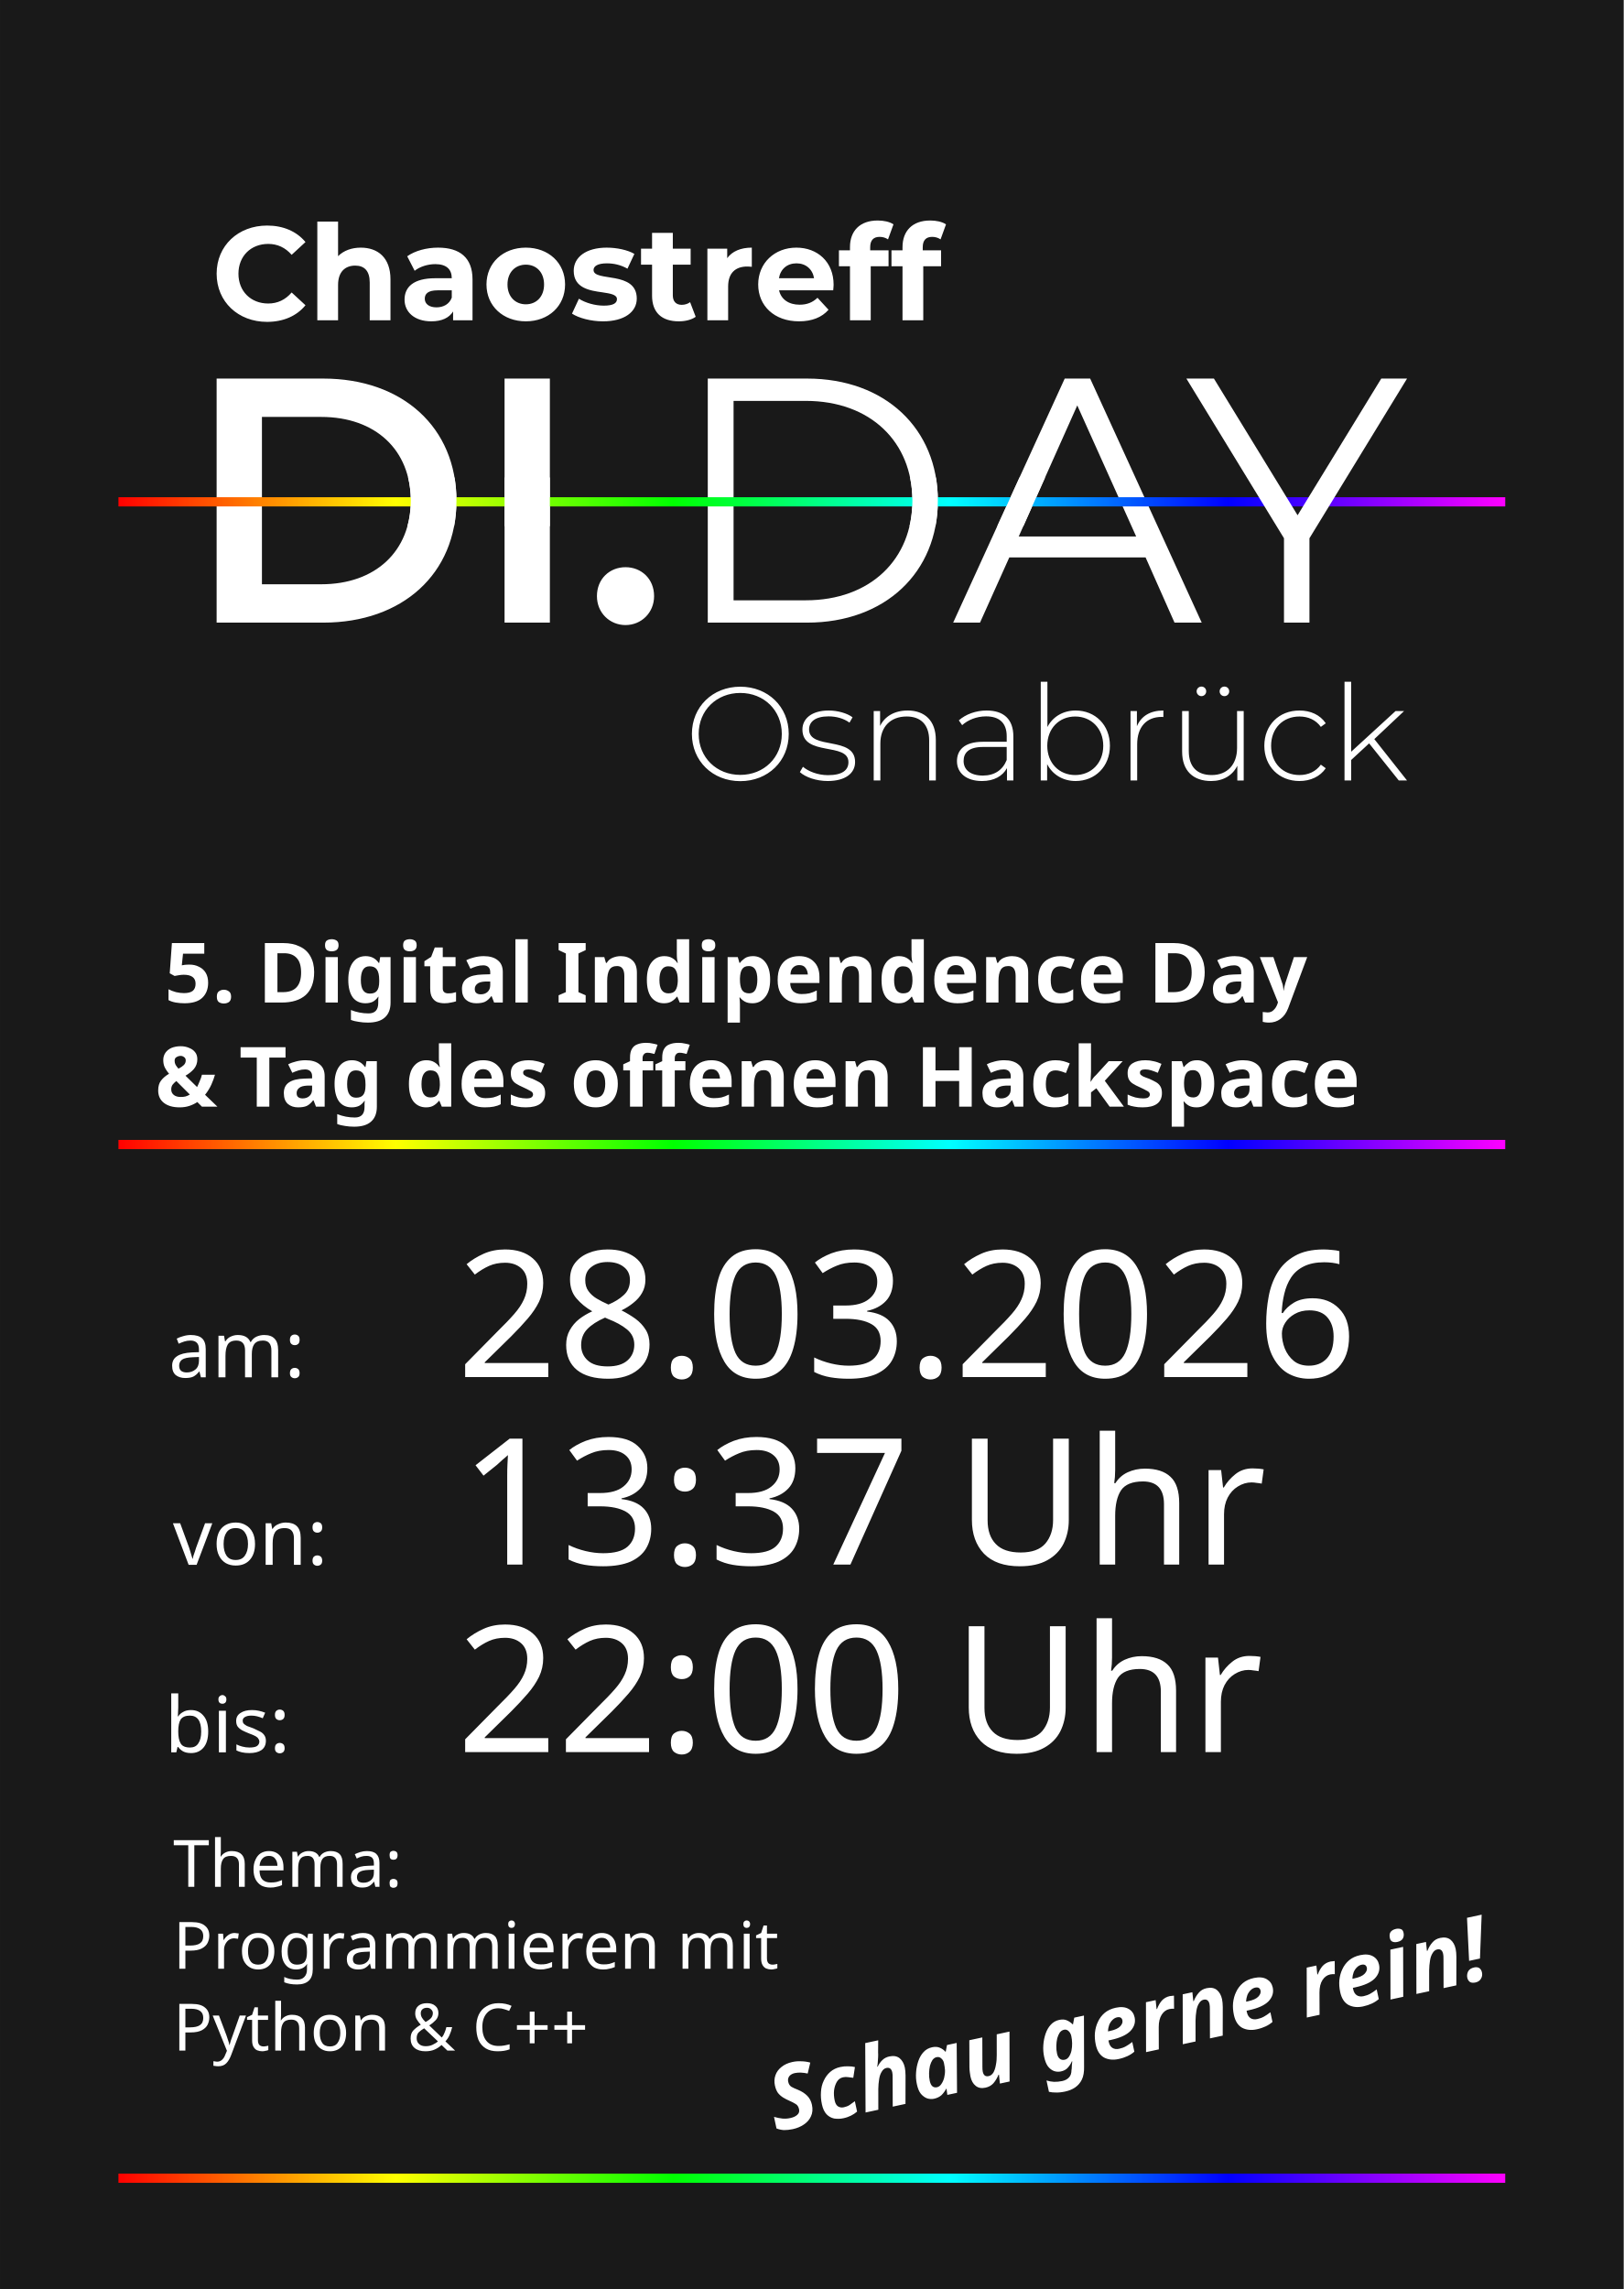
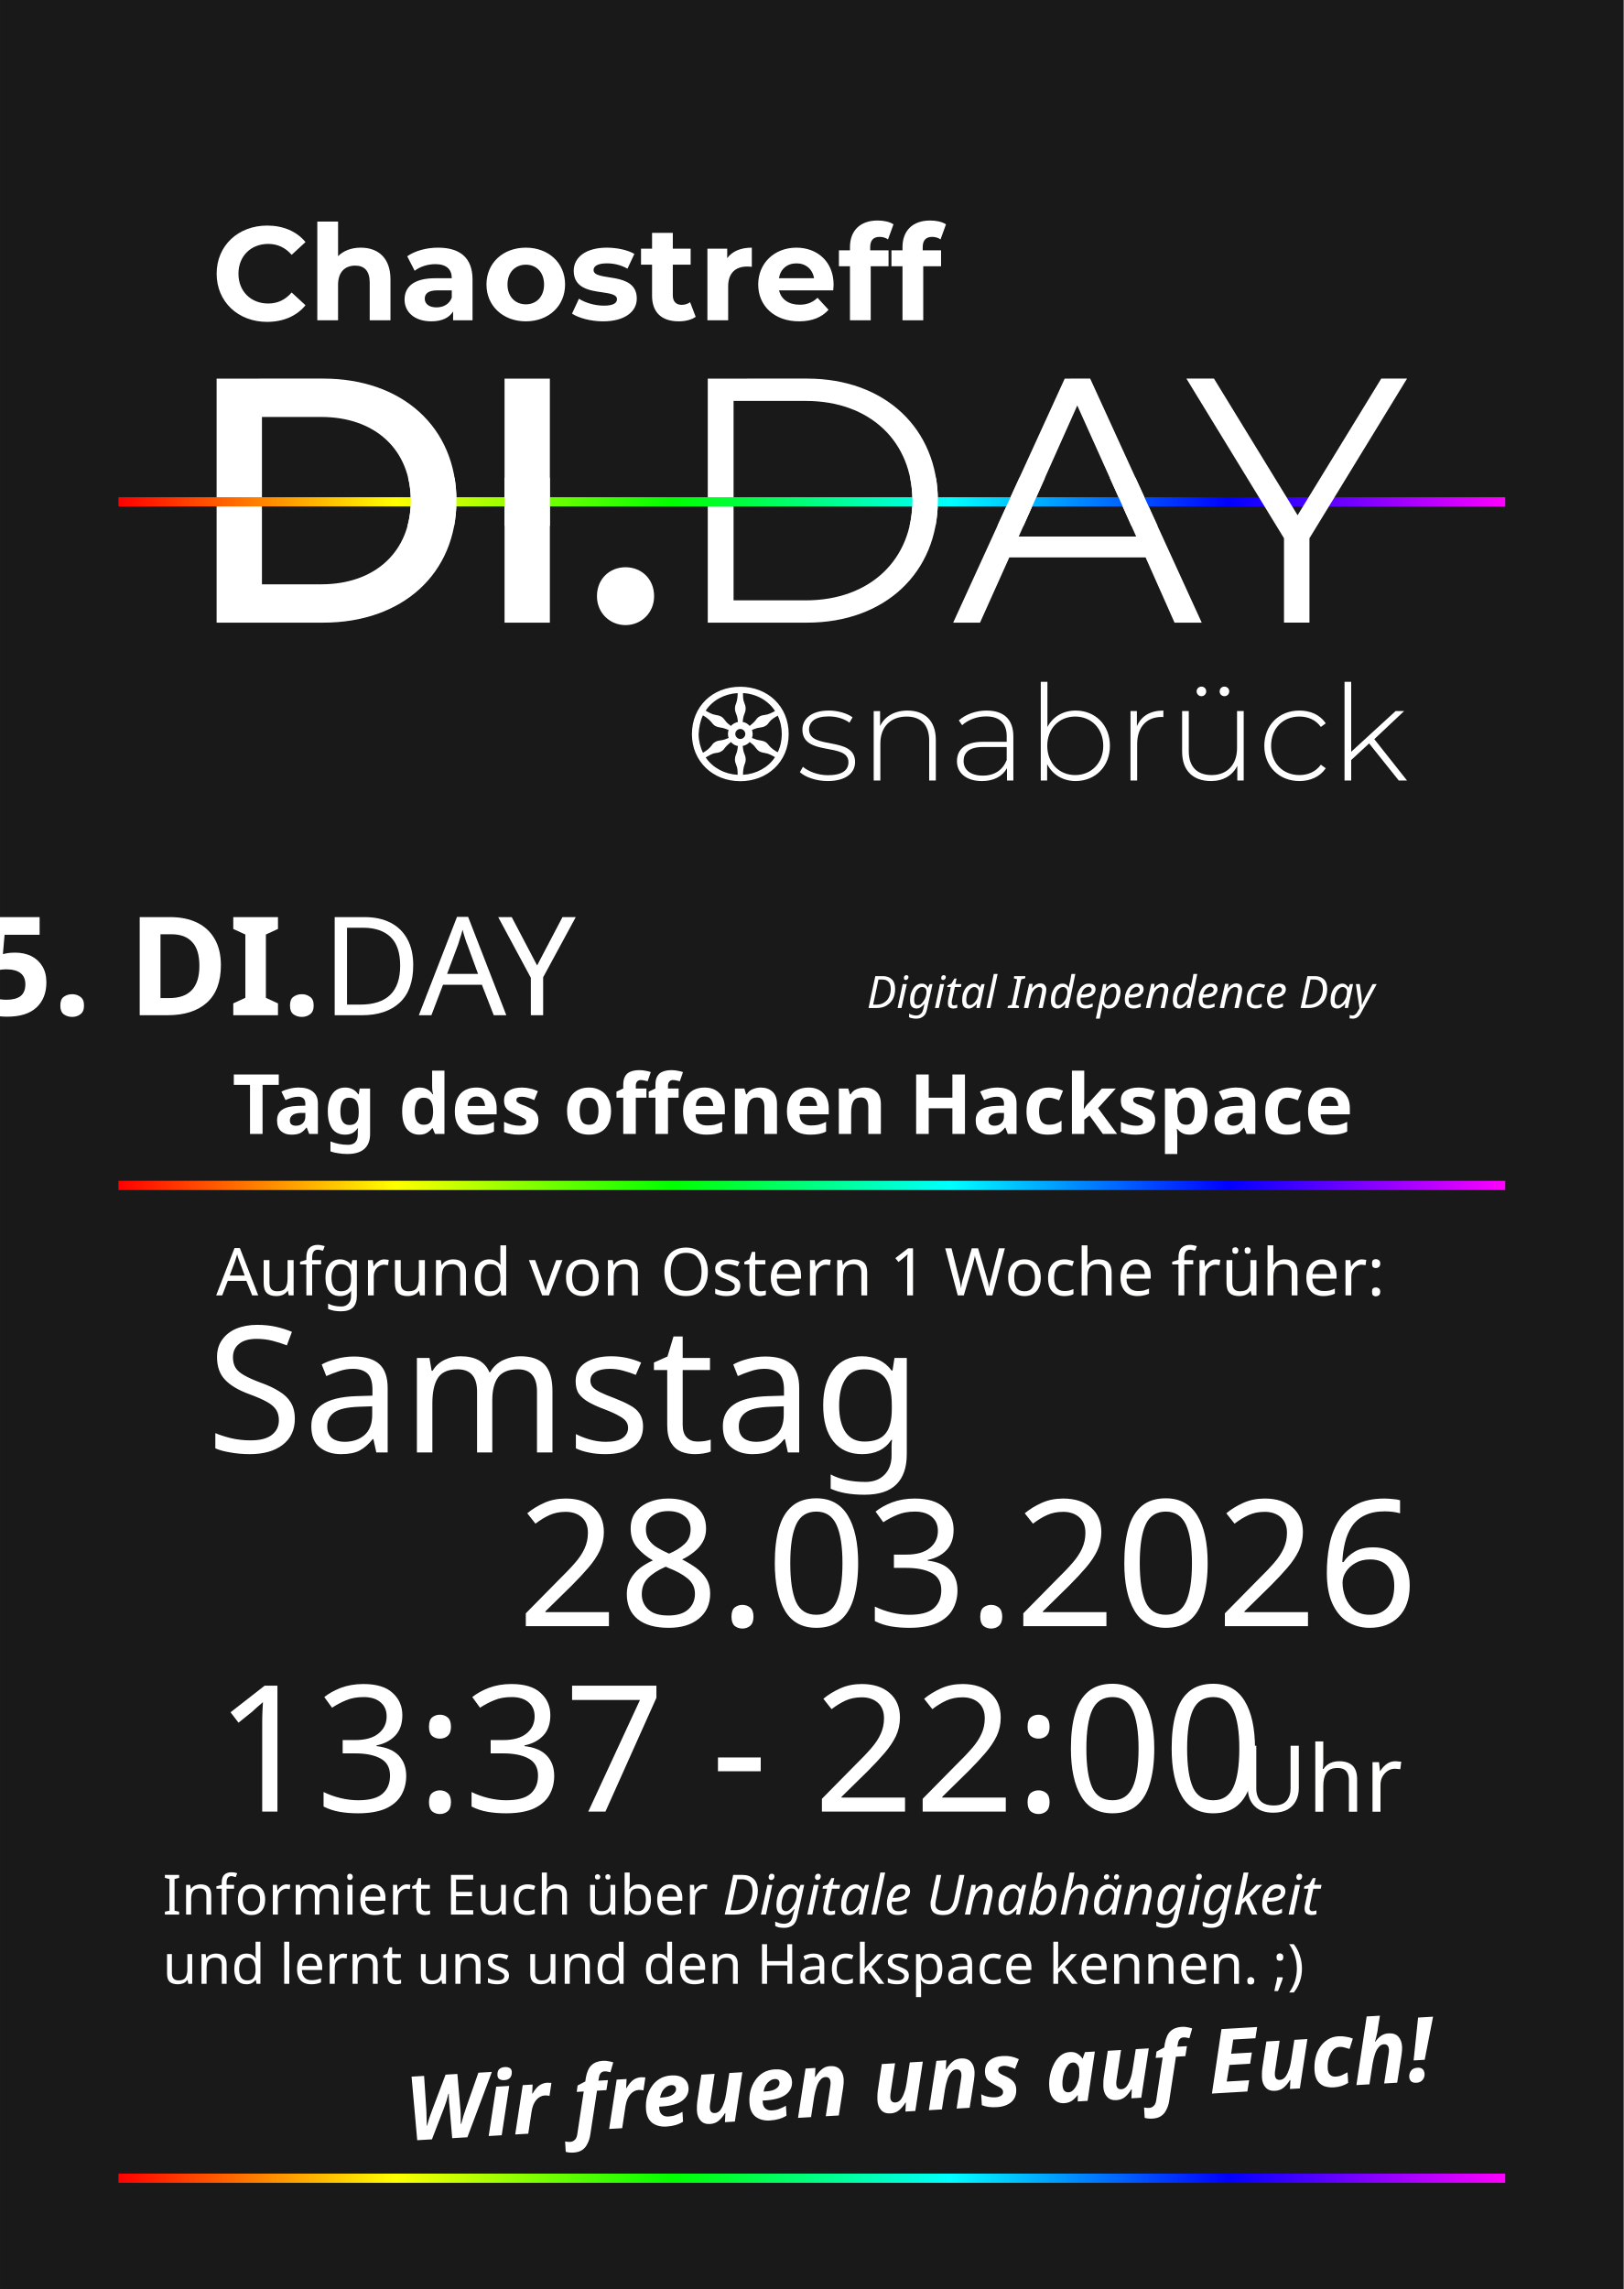
<svg xmlns="http://www.w3.org/2000/svg" xmlns:xlink="http://www.w3.org/1999/xlink" width="105mm" height="148mm" viewBox="0 0 105 148" version="1.1" id="svg240">
  <defs id="defs237">
    <rect x="324.186" y="276.804" width="12.242" height="16.177" id="rect1965" />
    <linearGradient id="linearGradient1146">
      <stop style="stop-color:#ff0000;stop-opacity:1;" offset="0" id="stop1142" />
      <stop style="stop-color:#ffff00;stop-opacity:1;" offset="0.2" id="stop1144" />
      <stop style="stop-color:#00ff00;stop-opacity:1;" offset="0.4" id="stop4054" />
      <stop style="stop-color:#00ffff;stop-opacity:1;" offset="0.6" id="stop4056" />
      <stop style="stop-color:#0000ff;stop-opacity:1;" offset="0.8" id="stop4058" />
      <stop style="stop-color:#ff00ff;stop-opacity:1;" offset="1" id="stop4060" />
    </linearGradient>
-     <linearGradient xlink:href="#linearGradient1146" id="linearGradient1148" x1="48.798" y1="138.62" x2="118.797" y2="138.62" gradientUnits="userSpaceOnUse" gradientTransform="matrix(1.974243,0,0,1.974243,-65.73686,-115.0498)" />
-     <linearGradient xlink:href="#linearGradient1146" id="linearGradient2058" gradientUnits="userSpaceOnUse" gradientTransform="matrix(1.281155,0,0,1.281155,-36.05958,5.026303)" x1="48.798" y1="138.62" x2="118.797" y2="138.62" />
+     <linearGradient xlink:href="#linearGradient1146" id="linearGradient2058" gradientUnits="userSpaceOnUse" gradientTransform="matrix(1.281155,0,0,1.281155,-36.05958,7.672136)" x1="48.798" y1="138.62" x2="118.797" y2="138.62" />
    <linearGradient xlink:href="#linearGradient1146" id="linearGradient2156" gradientUnits="userSpaceOnUse" gradientTransform="matrix(1.281155,0,0,1.281155,-36.05957,71.86272)" x1="48.798" y1="138.62" x2="118.797" y2="138.62" />
+     <linearGradient xlink:href="#linearGradient1146" id="linearGradient1148" x1="48.798" y1="138.62" x2="118.797" y2="138.62" gradientUnits="userSpaceOnUse" gradientTransform="matrix(1.28116,0,0,1.28116,-36.06,-36.52752)" />
  </defs>
  <g id="layer2" transform="translate(-18.7975,-108.6204)" />
  <g id="layer1" transform="translate(-18.7975,-108.6204)">
    <rect style="fill:#191919;fill-opacity:1;stroke-width:0.424" id="rect351" width="105" height="148" x="18.798" y="108.62" />
-     <path style="color:#000000;fill:url(#linearGradient2058);stroke-width:0.649;-inkscape-stroke:none" d="m 26.457,182.323 v 0.596 H 116.138 v -0.596 z" id="path393-0" />
+     <path style="color:#000000;fill:url(#linearGradient2058);stroke-width:0.649;-inkscape-stroke:none" d="m 26.457,184.968 v 0.596 H 116.138 v -0.596 z" id="path393-0" />
    <path style="color:#000000;fill:url(#linearGradient2156);stroke-width:0.649;-inkscape-stroke:none" d="m 26.457,249.159 v 0.596 H 116.138 v -0.596 z" id="path393-0-6" />
-     <g id="g907" transform="matrix(0.6489373,0,0,0.6489373,6.599102,38.13258)">
-       <path id="path327" style="font-weight:300;font-size:13.254px;font-family:Montserrat;-inkscape-font-specification:'Montserrat Light';fill:#ffffff;stroke-width:0.465" d="m 106.256,130.591 c -1.776,0 -2.757,1.047 -2.757,2.65 v 0.318 h -1.1 v 1.59 h 1.1 v 5.381 h 2.068 v -5.381 h 1.776 v -1.59 h -1.829 v -0.305 c 0,-0.702 0.331,-1.034 0.941,-1.034 0.318,0 0.609,0.093 0.835,0.252 l 0.544,-1.498 c -0.384,-0.265 -0.994,-0.384 -1.577,-0.384 z m 5.235,0 c -1.776,0 -2.756,1.047 -2.756,2.65 v 0.318 h -1.1 v 1.59 h 1.1 v 5.381 h 2.068 v -5.381 h 1.776 v -1.59 h -1.829 v -0.305 c 0,-0.702 0.331,-1.034 0.941,-1.034 0.318,0 0.61,0.093 0.835,0.252 l 0.543,-1.498 c -0.384,-0.265 -0.994,-0.384 -1.577,-0.384 z m -61.072,0.106 v 9.834 h 2.068 v -3.525 c 0,-1.312 0.715,-1.922 1.709,-1.922 0.914,0 1.445,0.53 1.445,1.683 v 3.764 h 2.068 v -4.082 c 0,-2.174 -1.273,-3.154 -2.956,-3.154 -0.914,0 -1.709,0.291 -2.266,0.848 v -3.446 z m -4.997,0.397 c -2.889,0 -5.036,2.001 -5.036,4.798 0,2.796 2.147,4.798 5.023,4.798 1.617,0 2.956,-0.583 3.83,-1.657 l -1.378,-1.272 c -0.623,0.729 -1.405,1.1 -2.333,1.1 -1.736,0 -2.969,-1.219 -2.969,-2.969 0,-1.749 1.233,-2.969 2.969,-2.969 0.928,0 1.71,0.372 2.333,1.087 l 1.378,-1.273 c -0.875,-1.06 -2.213,-1.643 -3.817,-1.643 z m 38.355,0.729 v 1.577 h -1.1 v 1.59 h 1.1 v 3.088 c 0,1.696 0.981,2.558 2.664,2.558 0.636,0 1.26,-0.146 1.684,-0.451 l -0.557,-1.458 c -0.225,0.172 -0.53,0.265 -0.835,0.265 -0.557,0 -0.888,-0.331 -0.888,-0.941 v -3.062 h 1.776 v -1.59 h -1.776 v -1.577 z m -21.325,1.471 c -1.14,0 -2.293,0.305 -3.075,0.861 l 0.742,1.444 c 0.517,-0.411 1.299,-0.662 2.055,-0.662 1.113,0 1.643,0.517 1.643,1.405 h -1.643 c -2.174,0 -3.062,0.875 -3.062,2.134 0,1.233 0.994,2.16 2.664,2.16 1.047,0 1.776,-0.345 2.174,-0.981 v 0.875 h 1.935 v -4.069 c 0,-2.16 -1.259,-3.167 -3.433,-3.167 z m 8.747,0 c -2.266,0 -3.923,1.524 -3.923,3.671 0,2.147 1.656,3.671 3.923,3.671 2.266,0 3.91,-1.524 3.91,-3.671 0,-2.147 -1.643,-3.671 -3.91,-3.671 z m 8.071,0 c -2.081,0 -3.3,0.954 -3.3,2.306 0,1.736 1.604,1.975 2.863,2.147 0.795,0.119 1.445,0.225 1.445,0.676 0,0.398 -0.358,0.65 -1.312,0.65 -0.875,0 -1.842,-0.279 -2.478,-0.689 l -0.689,1.485 c 0.663,0.437 1.882,0.768 3.088,0.768 2.134,0 3.366,-0.941 3.366,-2.267 0,-2.81 -4.307,-1.63 -4.307,-2.849 0,-0.371 0.397,-0.662 1.325,-0.662 0.649,0 1.352,0.133 2.055,0.53 l 0.689,-1.471 c -0.676,-0.398 -1.763,-0.623 -2.744,-0.623 z m 14.447,0 c -1.1,0 -1.948,0.358 -2.452,1.047 v -0.941 h -1.975 v 7.13 h 2.068 v -3.366 c 0,-1.365 0.755,-1.988 1.895,-1.988 0.159,0 0.292,0.014 0.464,0.027 z m 4.44,0 c -2.174,0 -3.804,1.537 -3.804,3.671 0,2.121 1.603,3.671 4.068,3.671 1.286,0 2.28,-0.397 2.942,-1.153 l -1.1,-1.193 c -0.49,0.464 -1.034,0.689 -1.789,0.689 -1.087,0 -1.842,-0.543 -2.041,-1.431 h 5.395 c 0.013,-0.172 0.04,-0.398 0.04,-0.557 0,-2.293 -1.617,-3.697 -3.711,-3.697 z m 0.013,1.564 c 0.928,0 1.604,0.583 1.75,1.484 h -3.499 c 0.146,-0.901 0.808,-1.484 1.749,-1.484 z m -26.971,0.132 c 1.034,0 1.816,0.742 1.816,1.975 0,1.233 -0.782,1.975 -1.816,1.975 -1.034,0 -1.829,-0.742 -1.829,-1.975 0,-1.233 0.795,-1.975 1.829,-1.975 z m -8.8,2.558 h 1.418 v 0.729 c -0.239,0.649 -0.835,0.967 -1.524,0.967 -0.729,0 -1.166,-0.345 -1.166,-0.861 0,-0.477 0.305,-0.835 1.272,-0.835 z m -22.014,8.792 v 24.316 h 10.629 c 7.885,0 13.269,-4.863 13.269,-12.158 0,-7.295 -5.384,-12.158 -13.269,-12.158 z m 28.693,0 v 24.316 h 4.515 v -24.316 z m 20.251,0 v 24.316 h 9.9 c 7.781,0 13.027,-5.002 13.027,-12.158 0,-7.156 -5.246,-12.158 -13.027,-12.158 z m 35.57,0 -11.116,24.316 h 2.675 l 2.918,-6.496 h 13.582 l 2.883,6.496 h 2.71 l -11.116,-24.316 z m -33,2.223 h 7.191 c 6.461,0 10.629,4.099 10.629,9.935 0,5.836 -4.168,9.934 -10.629,9.934 h -7.191 z m 34.251,0.451 5.87,13.061 h -11.706 z m -81.25,1.147 h 5.906 c 5.419,0 8.927,3.3 8.927,8.337 0,5.037 -3.508,8.336 -8.927,8.336 h -5.906 z m 36.231,14.972 c -1.563,0 -2.848,1.146 -2.848,2.883 0,1.667 1.285,2.883 2.848,2.883 1.563,0 2.848,-1.216 2.848,-2.883 0,-1.737 -1.285,-2.883 -2.848,-2.883 z m 41.38,11.417 v 9.834 h 0.636 v -1.63 c 0.543,1.06 1.591,1.683 2.837,1.683 1.948,0 3.419,-1.445 3.419,-3.512 0,-2.081 -1.471,-3.512 -3.419,-3.512 -1.219,0 -2.267,0.596 -2.81,1.643 v -4.506 z m 30.271,0 v 9.834 h 0.662 v -2.041 l 1.79,-1.657 2.955,3.697 h 0.822 l -3.26,-4.122 2.969,-2.797 h -0.849 l -4.427,4.056 v -6.971 z m -14.261,0.477 c -0.252,0 -0.477,0.199 -0.477,0.477 0,0.265 0.226,0.477 0.477,0.477 0.265,0 0.477,-0.212 0.477,-0.477 0,-0.278 -0.212,-0.477 -0.477,-0.477 z m 2.293,0 c -0.265,0 -0.477,0.199 -0.477,0.477 0,0.265 0.212,0.477 0.477,0.477 0.265,0 0.477,-0.212 0.477,-0.477 0,-0.278 -0.212,-0.477 -0.477,-0.477 z m -48.243,0.013 c -2.77,0 -4.824,2.015 -4.824,4.705 0,2.69 2.054,4.705 4.824,4.705 2.757,0 4.825,-2.001 4.825,-4.705 0,-2.704 -2.068,-4.705 -4.825,-4.705 z m 0,0.623 c 2.359,0 4.135,1.737 4.135,4.082 0,2.346 -1.776,4.082 -4.135,4.082 -2.372,0 -4.148,-1.736 -4.148,-4.082 0,-2.346 1.776,-4.082 4.148,-4.082 z m 8.814,1.75 c -1.749,0 -2.625,0.848 -2.625,1.895 0,2.717 4.586,1.233 4.586,3.247 0,0.782 -0.583,1.299 -2.041,1.299 -1.021,0 -1.962,-0.384 -2.492,-0.835 l -0.305,0.53 c 0.543,0.504 1.63,0.888 2.77,0.888 1.763,0 2.731,-0.769 2.731,-1.895 0,-2.637 -4.586,-1.166 -4.586,-3.247 0,-0.742 0.596,-1.299 1.948,-1.299 0.742,0 1.498,0.199 2.081,0.623 l 0.304,-0.53 c -0.543,-0.411 -1.497,-0.676 -2.372,-0.676 z m 7.859,0 c -1.312,0 -2.28,0.583 -2.744,1.537 v -1.485 h -0.636 v 6.918 h 0.663 v -3.685 c 0,-1.643 0.994,-2.69 2.624,-2.69 1.405,0 2.24,0.821 2.24,2.385 v 3.989 h 0.663 v -4.042 c 0,-1.935 -1.127,-2.929 -2.81,-2.929 z m 7.873,0 c -1.074,0 -2.081,0.371 -2.77,0.981 l 0.332,0.477 c 0.57,-0.517 1.431,-0.875 2.385,-0.875 1.352,0 2.054,0.689 2.054,1.975 v 0.557 h -2.372 c -1.922,0 -2.585,0.888 -2.585,1.935 0,1.18 0.941,1.975 2.492,1.975 1.206,0 2.054,-0.49 2.492,-1.286 v 1.232 h 0.636 v -4.387 c 0,-1.71 -0.954,-2.584 -2.664,-2.584 z m 17.614,0 c -1.312,0 -2.213,0.556 -2.638,1.564 v -1.511 h -0.636 v 6.918 h 0.662 v -3.605 c 0,-1.71 0.915,-2.73 2.452,-2.73 0.053,0 0.106,0.013 0.159,0.013 z m 13.558,0 c -2.028,0 -3.499,1.444 -3.499,3.512 0,2.054 1.471,3.512 3.499,3.512 1.1,0 2.054,-0.437 2.624,-1.272 l -0.49,-0.358 c -0.504,0.702 -1.272,1.034 -2.134,1.034 -1.63,0 -2.823,-1.167 -2.823,-2.916 0,-1.749 1.193,-2.916 2.823,-2.916 0.861,0 1.63,0.331 2.134,1.034 l 0.49,-0.358 c -0.57,-0.848 -1.524,-1.272 -2.624,-1.272 z m -11.69,0.053 v 4.043 c 0,1.935 1.127,2.929 2.889,2.929 1.219,0 2.147,-0.57 2.611,-1.524 v 1.471 h 0.636 v -6.918 h -0.662 v 3.685 c 0,1.643 -0.967,2.691 -2.531,2.691 -1.445,0 -2.28,-0.822 -2.28,-2.386 v -3.989 z m -10.656,0.544 c 1.59,0 2.796,1.179 2.796,2.916 0,1.736 -1.206,2.916 -2.796,2.916 -1.59,0 -2.783,-1.18 -2.783,-2.916 0,-1.736 1.193,-2.916 2.783,-2.916 z m -9.185,3.035 h 2.359 v 1.299 c -0.398,0.994 -1.206,1.55 -2.372,1.55 -1.219,0 -1.922,-0.557 -1.922,-1.458 0,-0.795 0.503,-1.392 1.935,-1.392 z" />
-       <path style="color:#000000;fill:url(#linearGradient1148);-inkscape-stroke:none" d="m 30.6,158.161 v 0.918 H 168.798 v -0.918 z" id="path393" />
-       <path id="path367-5" style="font-weight:600;font-size:34.737px;font-family:Montserrat;-inkscape-font-specification:'Montserrat Semi-Bold';fill:#ffffff;stroke-width:1.219" d="m 137.024,146.341 9.726,15.909 v 8.407 h 2.536 v -8.407 l 9.726,-15.909 h -2.57 l -8.337,13.617 -8.337,-13.617 z m -77.562,9.851 c 0.178,0.719 0.272,1.49 0.272,2.307 0,0.911 -0.117,1.763 -0.336,2.551 h 4.652 c 0.154,-0.812 0.235,-1.663 0.235,-2.551 0,-0.8 -0.069,-1.569 -0.194,-2.307 z m 9.616,0 v 4.859 h 4.515 v -4.859 z m 40.406,0 c 0.154,0.732 0.236,1.503 0.236,2.307 0,0.894 -0.099,1.747 -0.288,2.551 h 2.587 c 0.155,-0.814 0.237,-1.666 0.237,-2.551 0,-0.798 -0.069,-1.567 -0.195,-2.307 z m 10.913,0 -2.221,4.859 h 2.597 l 2.171,-4.859 z" />
-     </g>
-     <text xml:space="preserve" style="font-style:normal;font-variant:normal;font-weight:bold;font-stretch:normal;font-size:5.384px;font-family:Montserrat;-inkscape-font-specification:'Montserrat Bold';text-align:center;writing-mode:lr-tb;text-anchor:middle;fill:#ffffff;stroke-width:0.591" x="71.279" y="173.443" id="text1792">
-       <tspan id="tspan1790" style="font-style:normal;font-variant:normal;font-weight:bold;font-stretch:normal;font-size:5.384px;font-family:Montserrat;-inkscape-font-specification:'Montserrat Bold';text-align:center;writing-mode:lr-tb;text-anchor:middle;stroke-width:0.591" x="71.279" y="173.443">5. Digital Indipendence Day</tspan>
-       <tspan style="font-style:normal;font-variant:normal;font-weight:bold;font-stretch:normal;font-size:5.384px;font-family:Montserrat;-inkscape-font-specification:'Montserrat Bold';text-align:center;writing-mode:lr-tb;text-anchor:middle;stroke-width:0.591" x="71.279" y="180.172" id="tspan1969">&amp; Tag des offenen Hackspace</tspan>
+     <text xml:space="preserve" style="font-style:normal;font-variant:normal;font-weight:bold;font-stretch:normal;font-size:8.872px;font-family:Montserrat;-inkscape-font-specification:'Montserrat Bold';text-align:center;writing-mode:lr-tb;text-anchor:middle;fill:#ffffff;stroke-width:0.975" x="50.421" y="174.262" id="text1792">
+       <tspan style="font-style:normal;font-variant:normal;font-weight:bold;font-stretch:normal;font-size:8.872px;font-family:Montserrat;-inkscape-font-specification:'Montserrat Bold';text-align:center;writing-mode:lr-tb;text-anchor:middle;stroke-width:0.975" x="50.421" y="174.262" id="tspan1969">5. DI.<tspan style="font-style:normal;font-variant:normal;font-weight:500;font-stretch:normal;font-family:Montserrat;-inkscape-font-specification:'Montserrat Medium';stroke-width:0.975" id="tspan2440">DAY</tspan>
+       </tspan>
+     </text>
+     <text xml:space="preserve" style="font-style:normal;font-variant:normal;font-weight:800;font-stretch:normal;font-size:5.384px;font-family:Montserrat;-inkscape-font-specification:'Montserrat Ultra-Bold';text-align:center;writing-mode:lr-tb;text-anchor:middle;fill:#ffffff;stroke-width:0.591" x="73.563" y="181.937" id="text1792-1">
+       <tspan style="font-style:normal;font-variant:normal;font-weight:800;font-stretch:normal;font-size:5.384px;font-family:Montserrat;-inkscape-font-specification:'Montserrat Ultra-Bold';text-align:center;writing-mode:lr-tb;text-anchor:middle;stroke-width:0.591" x="73.563" y="181.937" id="tspan1969-7">Tag des offenen Hackspace</tspan>
    </text>
    <text xml:space="preserve" transform="matrix(0.2645833,0,0,0.2645833,18.7975,108.6204)" id="text1963" style="font-style:normal;font-variant:normal;font-weight:200;font-stretch:normal;font-size:16px;font-family:Montserrat;-inkscape-font-specification:'Montserrat Ultra-Light';white-space:pre;shape-inside:url(#rect1965);display:inline;fill:#ffffff;stroke-width:1.757" />
-     <text xml:space="preserve" style="font-style:normal;font-variant:normal;font-weight:100;font-stretch:normal;font-size:11.393px;font-family:Montserrat;-inkscape-font-specification:'Montserrat Thin';text-align:start;writing-mode:lr-tb;text-anchor:start;fill:#ffffff;stroke-width:1.251" x="48.332" y="197.654" id="text1983">
-       <tspan style="font-style:normal;font-variant:normal;font-weight:100;font-stretch:normal;font-family:Montserrat;-inkscape-font-specification:'Montserrat Thin';text-align:start;text-anchor:start;stroke-width:1.251" x="48.332" y="197.654" id="tspan1985">28.03.2026</tspan>
+     <text xml:space="preserve" style="font-style:normal;font-variant:normal;font-weight:100;font-stretch:normal;font-size:11.393px;font-family:Montserrat;-inkscape-font-specification:'Montserrat Thin';text-align:start;writing-mode:lr-tb;text-anchor:start;fill:#ffffff;stroke-width:1.251" x="52.255" y="213.761" id="text1983">
+       <tspan style="font-style:normal;font-variant:normal;font-weight:100;font-stretch:normal;font-family:Montserrat;-inkscape-font-specification:'Montserrat Thin';text-align:start;text-anchor:start;stroke-width:1.251" x="52.255" y="213.761" id="tspan1985">28.03.2026</tspan>
    </text>
-     <text xml:space="preserve" style="font-style:normal;font-variant:normal;font-weight:100;font-stretch:normal;font-size:11.393px;font-family:Montserrat;-inkscape-font-specification:'Montserrat Thin';text-align:start;writing-mode:lr-tb;text-anchor:start;fill:#ffffff;stroke-width:1.251" x="48.537" y="209.779" id="text1983-1">
-       <tspan style="font-style:normal;font-variant:normal;font-weight:100;font-stretch:normal;font-family:Montserrat;-inkscape-font-specification:'Montserrat Thin';text-align:start;text-anchor:start;stroke-width:1.251" x="48.537" y="209.779" id="tspan1985-8">13:37 Uhr</tspan>
+     <text xml:space="preserve" style="font-style:normal;font-variant:normal;font-weight:100;font-stretch:normal;font-size:11.393px;font-family:Montserrat;-inkscape-font-specification:'Montserrat Thin';text-align:start;writing-mode:lr-tb;text-anchor:start;fill:#ffffff;stroke-width:1.251" x="32.146" y="202.531" id="text1983-2">
+       <tspan style="font-style:normal;font-variant:normal;font-weight:100;font-stretch:normal;font-family:Montserrat;-inkscape-font-specification:'Montserrat Thin';text-align:start;text-anchor:start;stroke-width:1.251" x="32.146" y="202.531" id="tspan1985-9">Samstag</tspan>
    </text>
-     <text xml:space="preserve" style="font-style:normal;font-variant:normal;font-weight:100;font-stretch:normal;font-size:11.393px;font-family:Montserrat;-inkscape-font-specification:'Montserrat Thin';text-align:start;writing-mode:lr-tb;text-anchor:start;fill:#ffffff;stroke-width:1.251" x="48.332" y="221.905" id="text1983-1-7">
-       <tspan style="font-style:normal;font-variant:normal;font-weight:100;font-stretch:normal;font-family:Montserrat;-inkscape-font-specification:'Montserrat Thin';text-align:start;text-anchor:start;stroke-width:1.251" x="48.332" y="221.905" id="tspan1985-8-9">22:00 Uhr</tspan>
+     <text xml:space="preserve" style="font-style:normal;font-variant:normal;font-weight:100;font-stretch:normal;font-size:11.393px;font-family:Montserrat;-inkscape-font-specification:'Montserrat Thin';text-align:start;writing-mode:lr-tb;text-anchor:start;fill:#ffffff;stroke-width:1.251" x="32.693" y="225.753" id="text1983-1">
+       <tspan style="font-style:normal;font-variant:normal;font-weight:100;font-stretch:normal;font-family:Montserrat;-inkscape-font-specification:'Montserrat Thin';text-align:start;text-anchor:start;stroke-width:1.251" x="32.693" y="225.753" id="tspan1985-8">13:37 - 22:00</tspan>
    </text>
-     <text xml:space="preserve" style="font-style:normal;font-variant:normal;font-weight:200;font-stretch:normal;font-size:5.008px;font-family:Montserrat;-inkscape-font-specification:'Montserrat Ultra-Light';text-align:start;writing-mode:lr-tb;text-anchor:start;fill:#ffffff;stroke-width:0.55" x="29.694" y="197.673" id="text2241">
-       <tspan id="tspan2239" style="font-style:normal;font-variant:normal;font-weight:200;font-stretch:normal;font-family:Montserrat;-inkscape-font-specification:'Montserrat Ultra-Light';stroke-width:0.55" x="29.694" y="197.673">am:</tspan>
+     <text xml:space="preserve" style="font-style:italic;font-variant:normal;font-weight:600;font-stretch:normal;font-size:5.774px;font-family:Montserrat;-inkscape-font-specification:'Montserrat Semi-Bold Italic';text-align:start;writing-mode:lr-tb;text-anchor:start;fill:#ffffff;stroke-width:0.634" x="30.59" y="249.259" id="text2301" transform="rotate(-3.358365)">
+       <tspan id="tspan2299" style="font-style:italic;font-variant:normal;font-weight:600;font-stretch:normal;font-family:Montserrat;-inkscape-font-specification:'Montserrat Semi-Bold Italic';stroke-width:0.634" x="30.59" y="249.259">Wir freuen uns auf Euch!</tspan>
    </text>
-     <text xml:space="preserve" style="font-style:normal;font-variant:normal;font-weight:200;font-stretch:normal;font-size:5.008px;font-family:Montserrat;-inkscape-font-specification:'Montserrat Ultra-Light';text-align:start;writing-mode:lr-tb;text-anchor:start;fill:#ffffff;stroke-width:0.55" x="29.98" y="209.799" id="text2241-2">
-       <tspan id="tspan2239-0" style="font-style:normal;font-variant:normal;font-weight:200;font-stretch:normal;font-family:Montserrat;-inkscape-font-specification:'Montserrat Ultra-Light';stroke-width:0.55" x="29.98" y="209.799">von:</tspan>
+     <text xml:space="preserve" style="font-style:normal;font-variant:normal;font-weight:normal;font-stretch:normal;font-size:3.58px;font-family:Montserrat;-inkscape-font-specification:Montserrat;text-align:start;writing-mode:lr-tb;text-anchor:start;fill:#ffffff;stroke-width:0.393" x="29.319" y="232.41" id="text2577">
+       <tspan style="font-style:normal;font-variant:normal;font-weight:normal;font-stretch:normal;font-family:Montserrat;-inkscape-font-specification:Montserrat;stroke-width:0.393" x="29.319" y="232.41" id="tspan1552">Informiert Euch über <tspan style="font-style:italic;font-variant:normal;font-weight:normal;font-stretch:normal;font-family:Montserrat;-inkscape-font-specification:'Montserrat Italic';stroke-width:0.393" id="tspan2491">Digitale Unabhängigkeit</tspan>
+       </tspan>
+       <tspan style="font-style:normal;font-variant:normal;font-weight:normal;font-stretch:normal;font-family:Montserrat;-inkscape-font-specification:Montserrat;stroke-width:0.393" x="29.319" y="236.885" id="tspan1554">und lernt uns und den Hackspace kennen. ;)</tspan>
    </text>
-     <text xml:space="preserve" style="font-style:normal;font-variant:normal;font-weight:200;font-stretch:normal;font-size:5.008px;font-family:Montserrat;-inkscape-font-specification:'Montserrat Ultra-Light';text-align:start;writing-mode:lr-tb;text-anchor:start;fill:#ffffff;stroke-width:0.55" x="29.449" y="221.924" id="text2241-23">
-       <tspan id="tspan2239-7" style="font-style:normal;font-variant:normal;font-weight:200;font-stretch:normal;font-family:Montserrat;-inkscape-font-specification:'Montserrat Ultra-Light';stroke-width:0.55" x="29.449" y="221.924">bis:</tspan>
+     <path id="path254" style="font-weight:300;font-size:13.254px;font-family:Montserrat;-inkscape-font-specification:'Montserrat Light';text-align:end;text-anchor:end;display:inline;fill:#ffffff;stroke-width:0.302" d="m 75.552,122.878 c -1.152,0 -1.789,0.679 -1.789,1.72 v 0.207 h -0.714 v 1.032 h 0.714 v 3.492 h 1.342 v -3.492 h 1.153 v -1.032 h -1.187 v -0.198 c 0,-0.456 0.215,-0.671 0.611,-0.671 0.206,0 0.395,0.06 0.542,0.163 l 0.353,-0.972 c -0.249,-0.172 -0.645,-0.249 -1.023,-0.249 z m 3.397,0 c -1.152,0 -1.789,0.679 -1.789,1.72 v 0.207 h -0.714 v 1.032 h 0.714 v 3.492 h 1.342 v -3.492 h 1.152 v -1.032 h -1.187 v -0.198 c 0,-0.456 0.215,-0.671 0.611,-0.671 0.206,0 0.396,0.06 0.542,0.163 l 0.352,-0.972 c -0.249,-0.172 -0.645,-0.249 -1.023,-0.249 z m -39.632,0.069 v 6.382 h 1.342 v -2.288 c 0,-0.851 0.464,-1.247 1.109,-1.247 0.593,0 0.938,0.344 0.938,1.092 v 2.443 h 1.342 v -2.649 c 0,-1.411 -0.826,-2.047 -1.918,-2.047 -0.593,0 -1.109,0.189 -1.47,0.55 v -2.236 z m -3.242,0.258 c -1.875,0 -3.268,1.299 -3.268,3.113 0,1.815 1.393,3.114 3.26,3.114 1.049,0 1.918,-0.378 2.486,-1.075 l -0.894,-0.826 c -0.404,0.473 -0.912,0.714 -1.514,0.714 -1.127,0 -1.927,-0.791 -1.927,-1.927 0,-1.135 0.8,-1.927 1.927,-1.927 0.602,0 1.11,0.241 1.514,0.706 l 0.894,-0.826 c -0.568,-0.688 -1.436,-1.066 -2.477,-1.066 z m 24.89,0.473 v 1.023 h -0.714 v 1.032 h 0.714 v 2.004 c 0,1.101 0.636,1.66 1.729,1.66 0.413,0 0.817,-0.095 1.093,-0.292 l -0.362,-0.946 c -0.146,0.112 -0.344,0.172 -0.542,0.172 -0.361,0 -0.576,-0.215 -0.576,-0.611 v -1.987 h 1.153 v -1.032 h -1.153 v -1.023 z m -13.838,0.955 c -0.74,0 -1.488,0.198 -1.995,0.559 l 0.482,0.937 c 0.335,-0.267 0.843,-0.43 1.333,-0.43 0.722,0 1.066,0.335 1.066,0.911 h -1.066 c -1.411,0 -1.987,0.568 -1.987,1.385 0,0.8 0.645,1.402 1.729,1.402 0.679,0 1.152,-0.224 1.41,-0.636 v 0.568 h 1.256 v -2.641 c 0,-1.402 -0.817,-2.055 -2.228,-2.055 z m 5.676,0 c -1.471,0 -2.546,0.989 -2.546,2.382 0,1.393 1.075,2.382 2.546,2.382 1.471,0 2.537,-0.989 2.537,-2.382 0,-1.393 -1.067,-2.382 -2.537,-2.382 z m 5.238,0 c -1.35,0 -2.142,0.619 -2.142,1.496 0,1.127 1.041,1.282 1.858,1.393 0.516,0.077 0.938,0.146 0.938,0.439 0,0.258 -0.232,0.422 -0.851,0.422 -0.568,0 -1.195,-0.181 -1.608,-0.447 l -0.447,0.963 c 0.43,0.284 1.221,0.499 2.004,0.499 1.385,0 2.184,-0.611 2.184,-1.471 0,-1.823 -2.795,-1.058 -2.795,-1.849 0,-0.241 0.258,-0.43 0.86,-0.43 0.421,0 0.878,0.086 1.333,0.344 l 0.447,-0.955 c -0.439,-0.258 -1.144,-0.404 -1.78,-0.404 z m 9.375,0 c -0.714,0 -1.264,0.232 -1.591,0.679 v -0.611 h -1.281 v 4.627 h 1.342 v -2.184 c 0,-0.886 0.49,-1.29 1.23,-1.29 0.103,0 0.189,0.009 0.301,0.018 z m 2.881,0 c -1.411,0 -2.468,0.998 -2.468,2.382 0,1.376 1.04,2.382 2.64,2.382 0.834,0 1.479,-0.258 1.909,-0.748 l -0.714,-0.774 c -0.318,0.301 -0.671,0.447 -1.161,0.447 -0.705,0 -1.196,-0.353 -1.325,-0.929 h 3.501 c 0.009,-0.112 0.026,-0.258 0.026,-0.361 0,-1.488 -1.049,-2.399 -2.408,-2.399 z m 0.008,1.015 c 0.602,0 1.041,0.378 1.135,0.963 h -2.271 c 0.095,-0.585 0.525,-0.963 1.135,-0.963 z m -17.502,0.086 c 0.671,0 1.178,0.482 1.178,1.282 0,0.8 -0.508,1.281 -1.178,1.281 -0.671,0 -1.187,-0.481 -1.187,-1.281 0,-0.8 0.516,-1.282 1.187,-1.282 z m -5.711,1.66 h 0.92 v 0.473 c -0.155,0.421 -0.542,0.628 -0.989,0.628 -0.473,0 -0.757,-0.224 -0.757,-0.559 0,-0.31 0.198,-0.542 0.826,-0.542 z m -14.286,5.706 v 15.779 h 6.898 c 5.117,0 8.611,-3.156 8.611,-7.89 0,-4.734 -3.494,-7.89 -8.611,-7.89 z m 18.62,0 v 15.779 h 2.93 v -15.779 z m 13.142,0 v 15.779 h 6.424 c 5.049,0 8.453,-3.246 8.453,-7.89 0,-4.644 -3.404,-7.89 -8.453,-7.89 z m 23.083,0 -7.213,15.779 h 1.736 l 1.893,-4.216 h 8.814 l 1.871,4.216 h 1.759 L 89.297,133.098 Z m -21.415,1.443 h 4.666 c 4.193,0 6.898,2.66 6.898,6.447 0,3.787 -2.705,6.447 -6.898,6.447 h -4.666 z m 22.227,0.293 3.81,8.476 h -7.597 z m -52.726,0.744 h 3.832 c 3.517,0 5.793,2.142 5.793,5.41 0,3.269 -2.277,5.41 -5.793,5.41 h -3.832 z m 23.512,9.716 c -1.014,0 -1.848,0.744 -1.848,1.871 0,1.082 0.834,1.871 1.848,1.871 1.014,0 1.848,-0.789 1.848,-1.871 0,-1.127 -0.834,-1.871 -1.848,-1.871 z m 26.853,7.409 v 6.382 h 0.413 v -1.058 c 0.353,0.688 1.032,1.092 1.84,1.092 1.264,0 2.219,-0.938 2.219,-2.279 0,-1.35 -0.955,-2.279 -2.219,-2.279 -0.791,0 -1.471,0.387 -1.823,1.066 v -2.924 z m 19.644,0 v 6.382 h 0.43 v -1.324 l 1.161,-1.075 1.918,2.399 h 0.533 l -2.116,-2.675 1.927,-1.815 h -0.55 l -2.873,2.632 v -4.524 z m -9.255,0.31 c -0.163,0 -0.31,0.129 -0.31,0.31 0,0.172 0.146,0.31 0.31,0.31 0.172,0 0.31,-0.138 0.31,-0.31 0,-0.181 -0.138,-0.31 -0.31,-0.31 z m 1.488,0 c -0.172,0 -0.31,0.129 -0.31,0.31 0,0.172 0.138,0.31 0.31,0.31 0.172,0 0.31,-0.138 0.31,-0.31 0,-0.181 -0.138,-0.31 -0.31,-0.31 z m -31.307,0.009 c -1.822,1.4e-4 -3.128,1.301 -3.13,3.063 1.36e-4,1.759 1.355,3.046 3.13,3.044 1.731,5e-5 3.128,-1.233 3.128,-3.058 -0.002,-1.766 -1.337,-3.046 -3.128,-3.049 z m -0.171,0.409 c 0,0.216 -0.024,0.437 -0.089,0.632 -0.043,0.108 -0.087,0.216 -0.087,0.368 0,0.151 0.043,0.26 0.087,0.368 0.065,0.151 0.087,0.324 0.108,0.497 -0.173,0.043 -0.346,0.13 -0.454,0.26 -0.151,-0.108 -0.281,-0.216 -0.368,-0.346 -0.065,-0.087 -0.151,-0.195 -0.26,-0.26 -0.13,-0.065 -0.238,-0.087 -0.368,-0.108 -0.195,-0.022 -0.463,-0.167 -0.636,-0.275 0.433,-0.671 1.222,-1.092 2.066,-1.135 z m 0.346,0 c 0.865,0.043 1.638,0.488 2.071,1.159 -0.195,0.108 -0.429,0.23 -0.646,0.252 -0.108,0.022 -0.238,0.022 -0.368,0.108 -0.13,0.065 -0.195,0.173 -0.26,0.26 -0.108,0.13 -0.238,0.238 -0.368,0.346 -0.108,-0.13 -0.281,-0.238 -0.454,-0.26 0.022,-0.173 0.043,-0.346 0.108,-0.497 0.043,-0.108 0.087,-0.216 0.087,-0.368 0,-0.151 -0.043,-0.26 -0.087,-0.368 -0.087,-0.195 -0.084,-0.416 -0.084,-0.632 z m 5.544,1.13 c -1.135,0 -1.703,0.55 -1.703,1.23 0,1.763 2.976,0.8 2.976,2.107 0,0.507 -0.379,0.843 -1.325,0.843 -0.662,0 -1.273,-0.249 -1.617,-0.542 l -0.198,0.344 c 0.353,0.327 1.058,0.576 1.797,0.576 1.144,0 1.772,-0.499 1.772,-1.23 0,-1.712 -2.976,-0.757 -2.976,-2.107 0,-0.482 0.387,-0.843 1.265,-0.843 0.482,0 0.972,0.129 1.35,0.404 l 0.198,-0.344 c -0.353,-0.267 -0.972,-0.439 -1.54,-0.439 z m 5.1,0 c -0.851,0 -1.479,0.378 -1.78,0.998 v -0.963 h -0.413 v 4.49 h 0.43 v -2.391 c 0,-1.066 0.645,-1.746 1.703,-1.746 0.912,0 1.454,0.533 1.454,1.548 v 2.589 h 0.43 v -2.623 c 0,-1.256 -0.731,-1.901 -1.823,-1.901 z m 5.109,0 c -0.697,0 -1.35,0.241 -1.797,0.636 l 0.215,0.31 c 0.37,-0.335 0.929,-0.568 1.548,-0.568 0.877,0 1.333,0.447 1.333,1.282 v 0.361 h -1.54 c -1.247,0 -1.677,0.576 -1.677,1.256 0,0.765 0.611,1.282 1.617,1.282 0.783,0 1.333,-0.318 1.617,-0.834 v 0.8 h 0.413 v -2.847 c 0,-1.109 -0.619,-1.677 -1.729,-1.677 z m 11.43,0 c -0.851,0 -1.436,0.361 -1.712,1.015 v -0.981 h -0.413 v 4.49 h 0.43 v -2.339 c 0,-1.109 0.593,-1.772 1.591,-1.772 0.034,0 0.069,0.008 0.103,0.008 z m 8.799,0 c -1.316,0 -2.271,0.937 -2.271,2.279 0,1.333 0.955,2.279 2.271,2.279 0.714,0 1.333,-0.284 1.703,-0.826 l -0.318,-0.232 c -0.327,0.456 -0.826,0.671 -1.385,0.671 -1.058,0 -1.832,-0.757 -1.832,-1.892 0,-1.135 0.774,-1.892 1.832,-1.892 0.559,0 1.058,0.215 1.385,0.671 l 0.318,-0.232 c -0.37,-0.55 -0.989,-0.826 -1.703,-0.826 z m -7.586,0.034 v 2.623 c 0,1.256 0.731,1.901 1.875,1.901 0.791,0 1.393,-0.37 1.694,-0.989 v 0.955 h 0.413 v -4.49 h -0.43 v 2.391 c 0,1.066 -0.628,1.746 -1.643,1.746 -0.937,0 -1.479,-0.533 -1.479,-1.548 v -2.589 z m -30.989,0.276 c 0.195,0.108 0.405,0.273 0.535,0.425 0.065,0.087 0.151,0.195 0.26,0.26 0.13,0.065 0.238,0.087 0.368,0.108 0.173,0.022 0.324,0.086 0.497,0.151 -0.022,0.087 -0.043,0.173 -0.043,0.26 0,0.087 0.022,0.173 0.043,0.26 -0.151,0.065 -0.324,0.13 -0.497,0.151 -0.108,0.022 -0.238,0.022 -0.368,0.108 -0.13,0.065 -0.195,0.173 -0.26,0.26 -0.13,0.173 -0.336,0.326 -0.531,0.434 -0.173,-0.346 -0.283,-0.79 -0.283,-1.201 0.022,-0.411 0.105,-0.869 0.278,-1.215 z m 4.837,0.021 c 0.173,0.346 0.263,0.771 0.263,1.182 0,0.411 -0.09,0.839 -0.263,1.185 -0.195,-0.108 -0.407,-0.254 -0.537,-0.406 -0.065,-0.086 -0.151,-0.195 -0.26,-0.26 -0.13,-0.065 -0.238,-0.087 -0.368,-0.108 -0.173,-0.022 -0.325,-0.086 -0.498,-0.151 0.022,-0.087 0.043,-0.173 0.043,-0.26 0,-0.087 -0.022,-0.173 -0.043,-0.26 0.151,-0.065 0.325,-0.13 0.498,-0.151 0.108,-0.022 0.238,-0.022 0.368,-0.108 0.13,-0.065 0.195,-0.173 0.26,-0.26 0.13,-0.173 0.343,-0.295 0.537,-0.403 z m 19.237,0.056 c 1.032,0 1.815,0.765 1.815,1.892 0,1.127 -0.783,1.892 -1.815,1.892 -1.032,0 -1.806,-0.766 -1.806,-1.892 0,-1.127 0.774,-1.892 1.806,-1.892 z m -21.657,0.802 c 0.173,0 0.325,0.152 0.325,0.325 0,0.173 -0.152,0.324 -0.325,0.324 -0.173,0 -0.324,-0.151 -0.324,-0.324 0,-0.173 0.151,-0.325 0.324,-0.325 z m -0.606,0.844 c 0.108,0.13 0.281,0.238 0.454,0.26 -0.022,0.173 -0.043,0.346 -0.108,0.498 -0.043,0.108 -0.087,0.216 -0.087,0.368 0,0.151 0.043,0.26 0.087,0.368 0.087,0.195 0.087,0.411 0.087,0.627 -0.844,-0.043 -1.612,-0.453 -2.066,-1.124 0.195,-0.108 0.423,-0.261 0.639,-0.282 0.108,-0.022 0.238,-0.022 0.368,-0.108 0.13,-0.065 0.195,-0.173 0.26,-0.26 0.108,-0.13 0.238,-0.238 0.368,-0.346 z m 1.212,0 c 0.151,0.108 0.281,0.216 0.368,0.346 0.065,0.087 0.151,0.195 0.26,0.26 0.13,0.065 0.238,0.087 0.368,0.108 0.195,0.022 0.467,0.158 0.641,0.266 -0.433,0.671 -1.225,1.097 -2.068,1.14 0,-0.216 0.022,-0.433 0.087,-0.627 0.043,-0.108 0.087,-0.216 0.087,-0.368 0,-0.151 -0.043,-0.259 -0.087,-0.368 -0.065,-0.151 -0.086,-0.325 -0.108,-0.498 0.173,-0.043 0.346,-0.13 0.454,-0.26 z m 15.091,0.324 h 1.531 v 0.843 c -0.258,0.645 -0.783,1.006 -1.54,1.006 -0.791,0 -1.247,-0.361 -1.247,-0.946 0,-0.516 0.327,-0.903 1.256,-0.903 z" />
+     <path style="color:#000000;fill:url(#linearGradient1148);stroke-width:0.649;-inkscape-stroke:none" d="m 26.457,140.769 v 0.596 h 89.681 v -0.596 z" id="path393" />
+     <path id="path642" style="font-weight:600;font-size:34.737px;font-family:Montserrat;-inkscape-font-specification:'Montserrat Semi-Bold';display:inline;fill:#ffffff;stroke-width:0.791" d="m 95.519,133.098 6.312,10.324 v 5.455 h 1.646 v -5.455 l 6.312,-10.324 h -1.668 l -5.41,8.836 -5.41,-8.836 z m -50.33,6.411 c 0.113,0.461 0.174,0.955 0.174,1.479 0,0.584 -0.075,1.131 -0.215,1.637 h 3.016 c 0.099,-0.521 0.151,-1.067 0.151,-1.637 0,-0.512 -0.042,-1.005 -0.121,-1.479 z m 6.238,0 v 3.115 h 2.93 v -3.115 z m 26.225,0 c 0.098,0.47 0.15,0.963 0.15,1.479 0,0.574 -0.064,1.12 -0.184,1.637 h 1.678 c 0.099,-0.523 0.152,-1.069 0.152,-1.637 0,-0.511 -0.042,-1.004 -0.122,-1.479 z m 7.07,0 -1.424,3.115 h 1.685 l 1.392,-3.115 z m 5.844,0 1.4,3.115 h 1.687 l -1.424,-3.115 z" />
+     <text xml:space="preserve" style="font-style:normal;font-variant:normal;font-weight:200;font-stretch:normal;font-size:4.267px;font-family:Montserrat;-inkscape-font-specification:'Montserrat Ultra-Light';fill:#fffffe;fill-opacity:1;stroke-width:0.531" x="32.777" y="192.377" id="text1766">
+       <tspan style="font-style:normal;font-variant:normal;font-weight:200;font-stretch:normal;font-size:4.267px;font-family:Montserrat;-inkscape-font-specification:'Montserrat Ultra-Light';fill:#fffffe;fill-opacity:1;stroke-width:0.531" x="32.777" y="192.377" id="tspan2442">Aufgrund von Ostern 1 Woche früher:</tspan>
    </text>
-     <text xml:space="preserve" style="font-style:italic;font-variant:normal;font-weight:600;font-stretch:normal;font-size:5.774px;font-family:Montserrat;-inkscape-font-specification:'Montserrat Semi-Bold Italic';text-align:start;writing-mode:lr-tb;text-anchor:start;fill:#ffffff;stroke-width:0.634" x="15.567" y="255.449" id="text2301" transform="rotate(-12.1419)">
-       <tspan id="tspan2299" style="font-style:italic;font-variant:normal;font-weight:600;font-stretch:normal;font-family:Montserrat;-inkscape-font-specification:'Montserrat Semi-Bold Italic';stroke-width:0.634" x="15.567" y="255.449">Schau gerne rein!</tspan>
+     <text xml:space="preserve" style="font-style:normal;font-variant:normal;font-weight:300;font-stretch:normal;font-size:2.884px;font-family:Montserrat;-inkscape-font-specification:'Montserrat Light';fill:#fffffe;fill-opacity:1;stroke-width:0.535" x="74.841" y="173.797" id="text1766-0">
+       <tspan style="font-style:italic;font-variant:normal;font-weight:300;font-stretch:normal;font-size:2.884px;font-family:Montserrat;-inkscape-font-specification:'Montserrat Light Italic';fill:#fffffe;fill-opacity:1;stroke-width:0.535" x="74.841" y="173.797" id="tspan2487">Digital Independence Day</tspan>
    </text>
-     <text xml:space="preserve" style="font-style:normal;font-variant:normal;font-weight:500;font-stretch:normal;font-size:4.233px;font-family:Montserrat;-inkscape-font-specification:'Montserrat Medium';text-align:start;writing-mode:lr-tb;text-anchor:start;fill:#ffffff;stroke-width:0.465" x="29.988" y="230.621" id="text2577">
-       <tspan id="tspan2575" style="stroke-width:0.465" x="29.988" y="230.621">Thema:</tspan>
-       <tspan style="stroke-width:0.465" x="29.988" y="235.912" id="tspan2579">Programmieren mit</tspan>
-       <tspan style="stroke-width:0.465" x="29.988" y="241.204" id="tspan2581">Python &amp; C++</tspan>
+     <text xml:space="preserve" style="font-style:normal;font-variant:normal;font-weight:200;font-stretch:normal;font-size:5.989px;font-family:Montserrat;-inkscape-font-specification:'Montserrat Ultra-Light';fill:#fffffe;fill-opacity:1;stroke-width:1.11" x="98.96" y="225.763" id="text1766-0-3">
+       <tspan style="font-style:normal;font-variant:normal;font-weight:200;font-stretch:normal;font-size:5.989px;font-family:Montserrat;-inkscape-font-specification:'Montserrat Ultra-Light';fill:#fffffe;fill-opacity:1;stroke-width:1.11" x="98.96" y="225.763" id="tspan2634">Uhr</tspan>
    </text>
  </g>
</svg>
